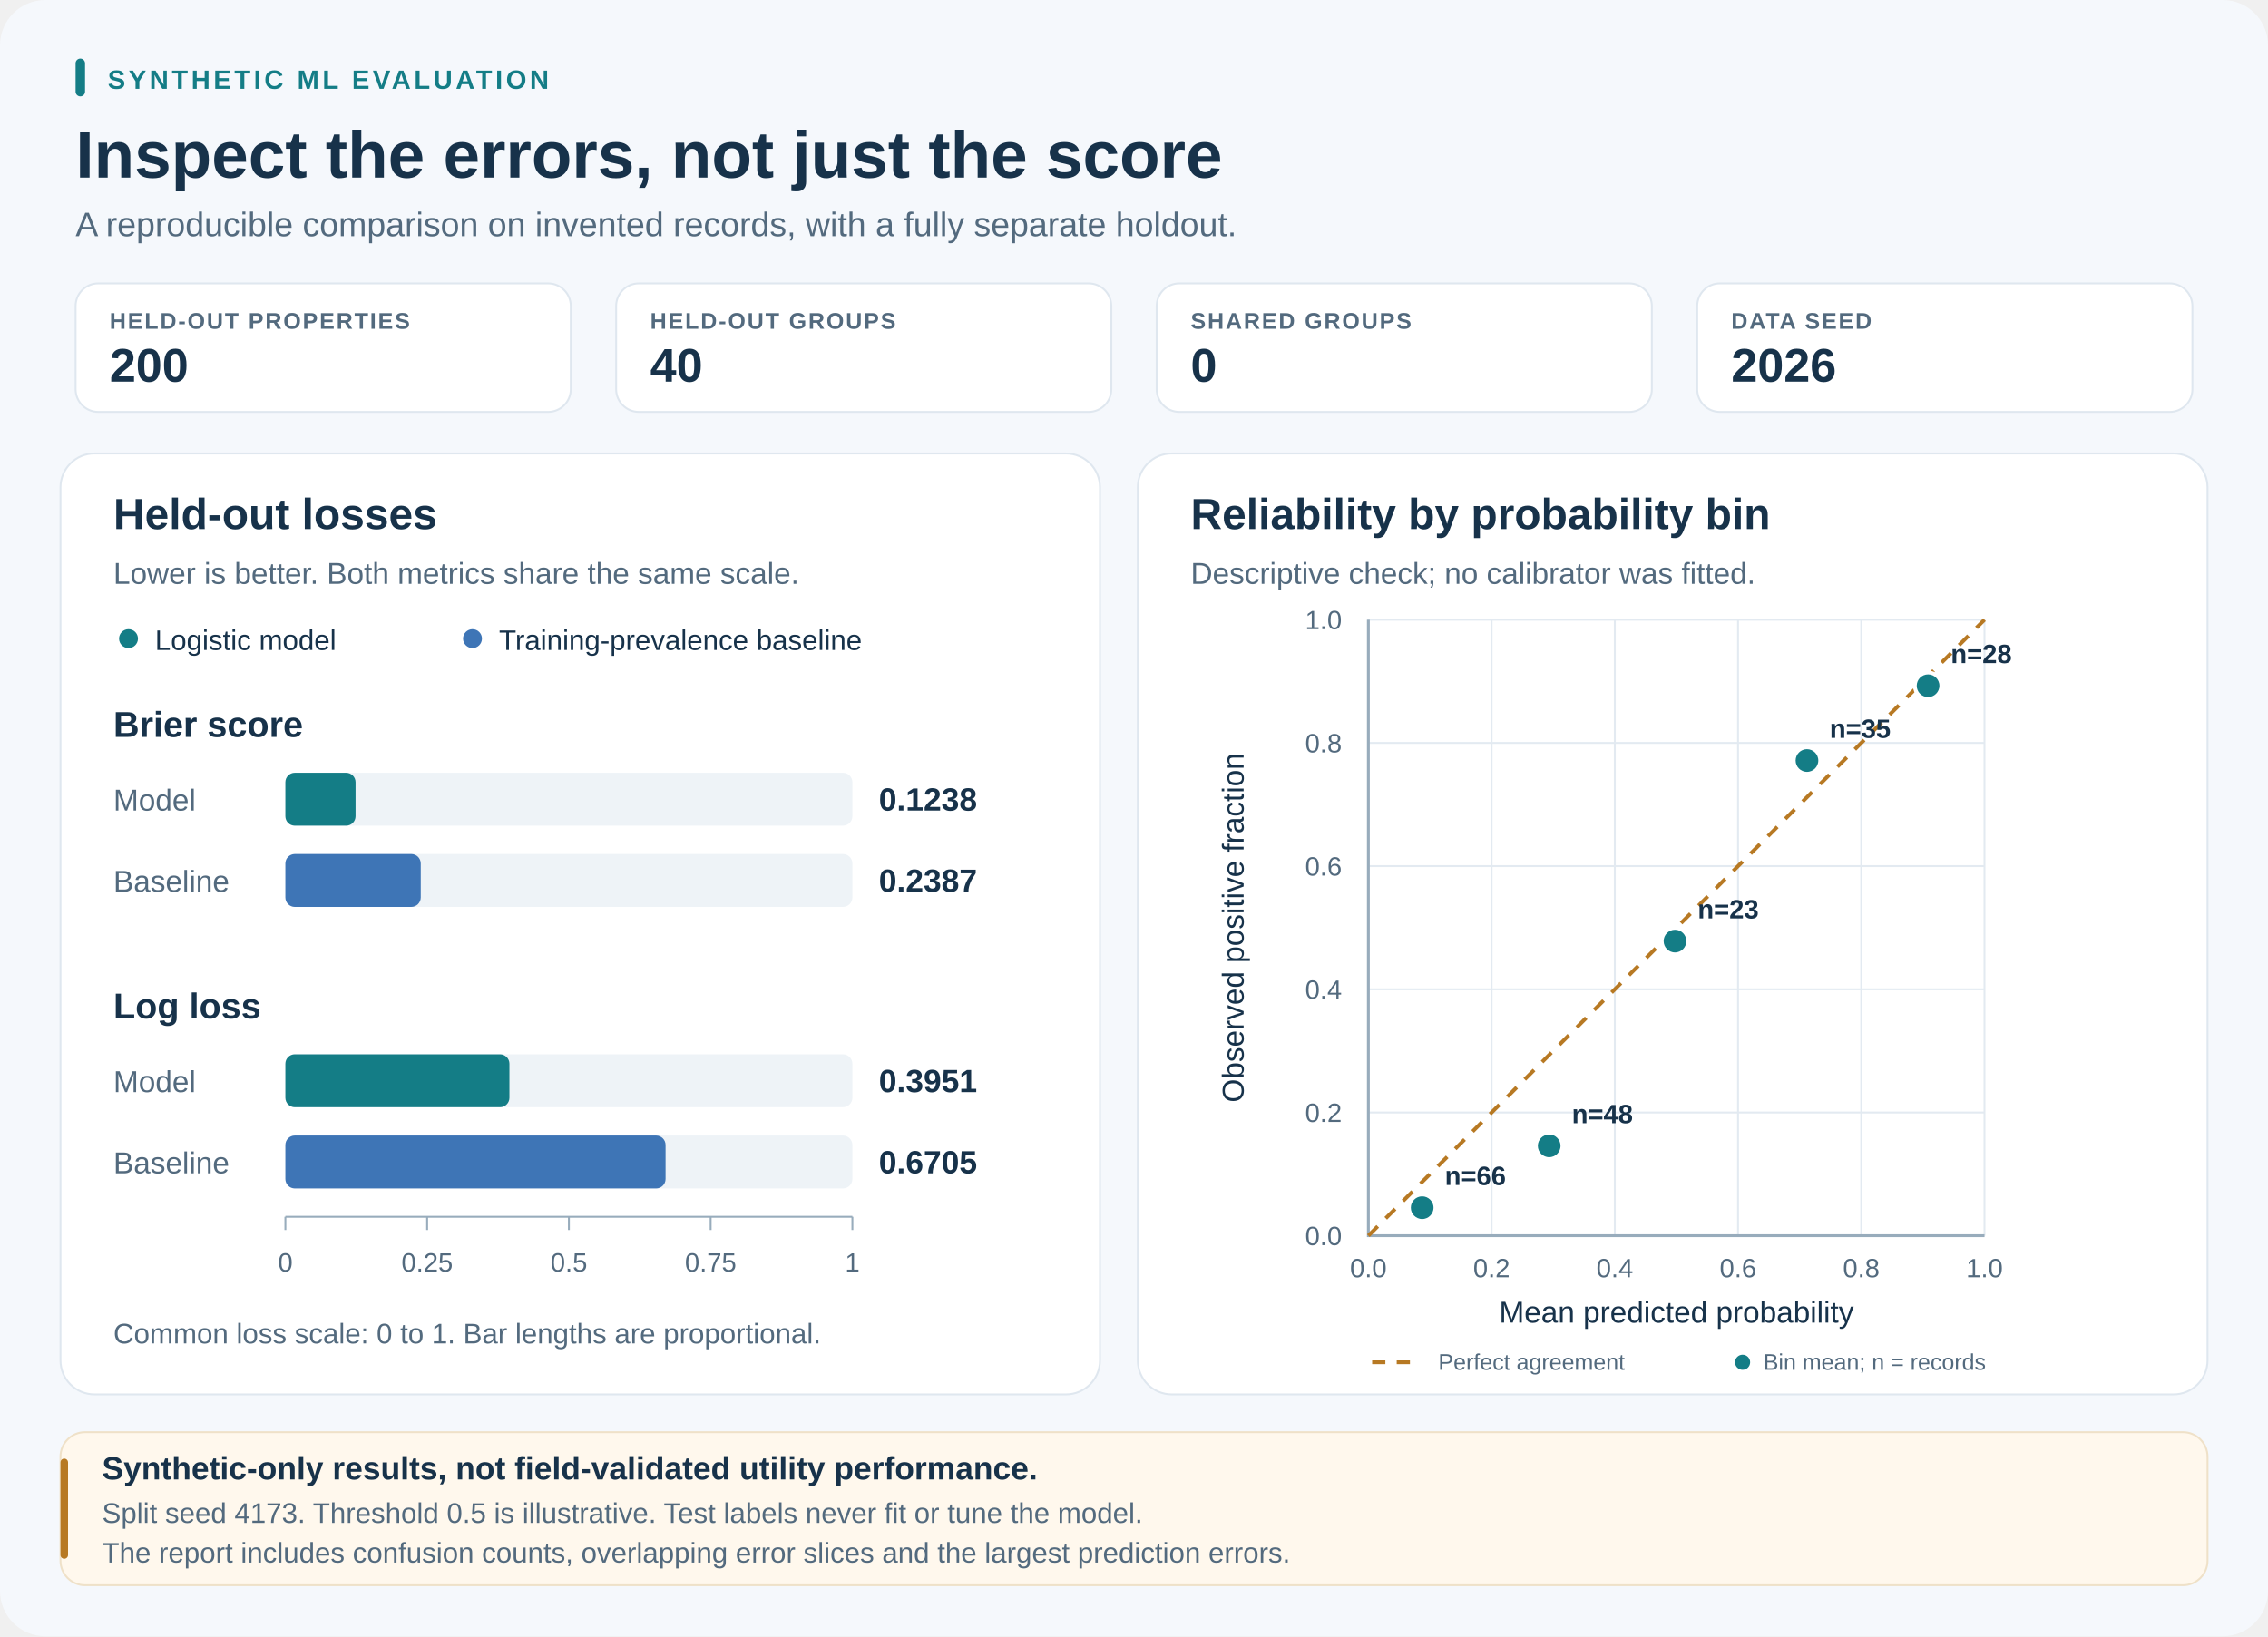
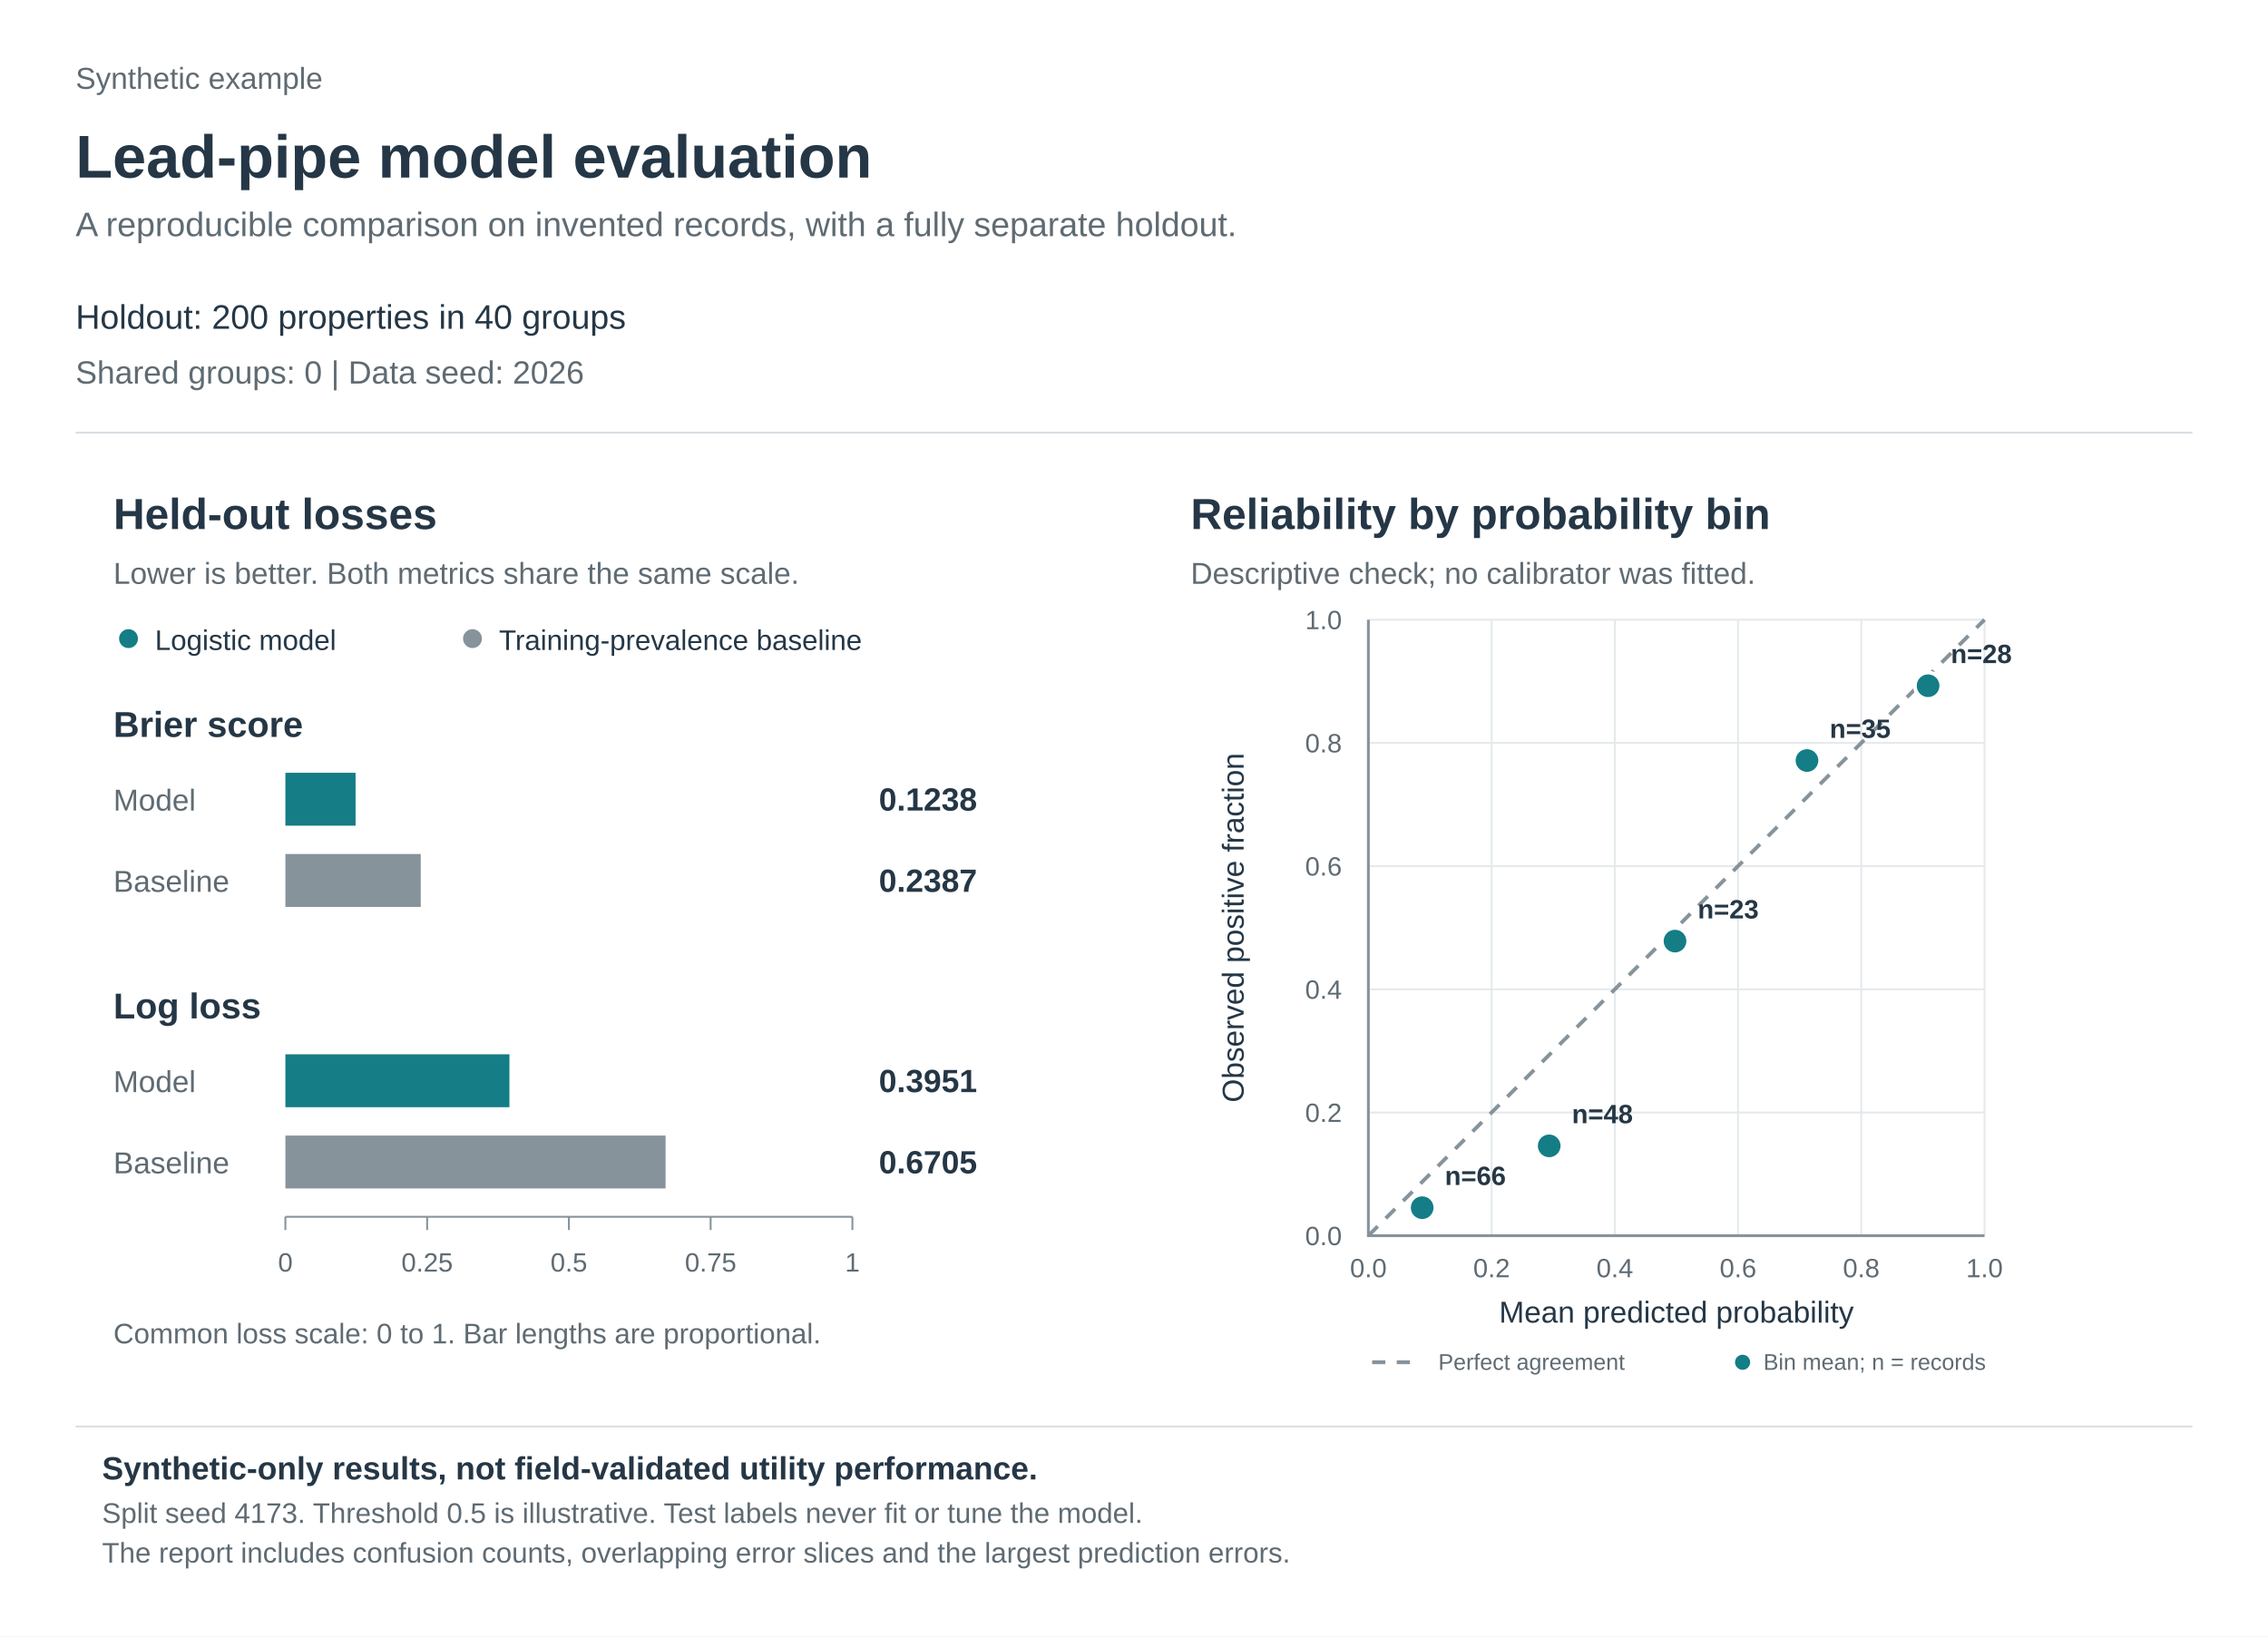
<svg xmlns="http://www.w3.org/2000/svg" width="1200" height="866" viewBox="0 0 1200 866" role="img" aria-labelledby="title desc">
-   <rect width="1200" height="866" rx="24" fill="#f5f8fc" />
-   <g font-family="Arial, sans-serif" fill="#17324a">
-     <rect x="40" y="31" width="5" height="20" rx="2.5" fill="#147d86" />
-     <text x="57" y="47" font-size="14" letter-spacing="1.7" font-weight="700" fill="#147d86">SYNTHETIC ML EVALUATION</text>
-     <text x="40" y="94" font-size="35" font-weight="700">Inspect the errors, not just the score</text>
-     <text x="40" y="125" font-size="18" fill="#536a7e">A reproducible comparison on invented records, with a fully separate holdout.</text>
-     <rect x="40" y="150" width="262" height="68" rx="12" fill="#fff" stroke="#dfe7ef" />
-     <text x="58" y="174" font-size="12" letter-spacing="0.9" font-weight="700" fill="#536a7e">HELD-OUT PROPERTIES</text>
-     <text x="58" y="202" font-size="25" font-weight="700">200</text>
-     <rect x="326" y="150" width="262" height="68" rx="12" fill="#fff" stroke="#dfe7ef" />
-     <text x="344" y="174" font-size="12" letter-spacing="0.9" font-weight="700" fill="#536a7e">HELD-OUT GROUPS</text>
-     <text x="344" y="202" font-size="25" font-weight="700">40</text>
-     <rect x="612" y="150" width="262" height="68" rx="12" fill="#fff" stroke="#dfe7ef" />
-     <text x="630" y="174" font-size="12" letter-spacing="0.9" font-weight="700" fill="#536a7e">SHARED GROUPS</text>
-     <text x="630" y="202" font-size="25" font-weight="700">0</text>
-     <rect x="898" y="150" width="262" height="68" rx="12" fill="#fff" stroke="#dfe7ef" />
-     <text x="916" y="174" font-size="12" letter-spacing="0.9" font-weight="700" fill="#536a7e">DATA SEED</text>
-     <text x="916" y="202" font-size="25" font-weight="700">2026</text>
-     <rect x="32" y="240" width="550" height="498" rx="18" fill="#fff" stroke="#dfe7ef" />
-     <rect x="602" y="240" width="566" height="498" rx="18" fill="#fff" stroke="#dfe7ef" />
+   <rect width="1200" height="866" fill="#fff" />
+   <g font-family="Arial, sans-serif" fill="#253746">
+     <text x="40" y="47" font-size="16" fill="#5f6b73">Synthetic example</text>
+     <text x="40" y="94" font-size="32" font-weight="700">Lead-pipe model evaluation</text>
+     <text x="40" y="125" font-size="18" fill="#5f6b73">A reproducible comparison on invented records, with a fully separate holdout.</text>
+     <text x="40" y="174" font-size="18">Holdout: 200 properties in 40 groups</text>
+     <text x="40" y="203" font-size="17" fill="#5f6b73">Shared groups: 0 | Data seed: 2026</text>
+     <line x1="40" y1="229" x2="1160" y2="229" stroke="#d9dfe3" />
    <text x="60" y="280" font-size="23" font-weight="700">Held-out losses</text>
-     <text x="60" y="309" font-size="16" fill="#536a7e">Lower is better. Both metrics share the same scale.</text>
+     <text x="60" y="309" font-size="16" fill="#5f6b73">Lower is better. Both metrics share the same scale.</text>
    <circle cx="68" cy="338" r="5" fill="#147d86" />
    <text x="82" y="344" font-size="15">Logistic model</text>
-     <circle cx="250" cy="338" r="5" fill="#3e75b6" />
+     <circle cx="250" cy="338" r="5" fill="#87939b" />
    <text x="264" y="344" font-size="15">Training-prevalence baseline</text>
    <text x="60" y="390" font-size="19" font-weight="700">Brier score</text>
-     <text x="60" y="429" font-size="16" fill="#536a7e">Model</text>
-     <rect x="151" y="409" width="300" height="28" rx="5" fill="#eef3f7" />
-     <rect x="151" y="409" width="37.126" height="28" rx="5" fill="#147d86" data-metric="brier_score" data-predictor="model" />
+     <text x="60" y="429" font-size="16" fill="#5f6b73">Model</text>
+     <rect x="151" y="409" width="37.126" height="28" fill="#147d86" data-metric="brier_score" data-predictor="model" />
    <text x="465" y="429" font-size="17" font-weight="700">0.1238</text>
-     <text x="60" y="472" font-size="16" fill="#536a7e">Baseline</text>
-     <rect x="151" y="452" width="300" height="28" rx="5" fill="#eef3f7" />
-     <rect x="151" y="452" width="71.616" height="28" rx="5" fill="#3e75b6" data-metric="brier_score" data-predictor="baseline" />
+     <text x="60" y="472" font-size="16" fill="#5f6b73">Baseline</text>
+     <rect x="151" y="452" width="71.616" height="28" fill="#87939b" data-metric="brier_score" data-predictor="baseline" />
    <text x="465" y="472" font-size="17" font-weight="700">0.2387</text>
    <text x="60" y="539" font-size="19" font-weight="700">Log loss</text>
-     <text x="60" y="578" font-size="16" fill="#536a7e">Model</text>
-     <rect x="151" y="558" width="300" height="28" rx="5" fill="#eef3f7" />
-     <rect x="151" y="558" width="118.536" height="28" rx="5" fill="#147d86" data-metric="log_loss" data-predictor="model" />
+     <text x="60" y="578" font-size="16" fill="#5f6b73">Model</text>
+     <rect x="151" y="558" width="118.536" height="28" fill="#147d86" data-metric="log_loss" data-predictor="model" />
    <text x="465" y="578" font-size="17" font-weight="700">0.3951</text>
-     <text x="60" y="621" font-size="16" fill="#536a7e">Baseline</text>
-     <rect x="151" y="601" width="300" height="28" rx="5" fill="#eef3f7" />
-     <rect x="151" y="601" width="201.154" height="28" rx="5" fill="#3e75b6" data-metric="log_loss" data-predictor="baseline" />
+     <text x="60" y="621" font-size="16" fill="#5f6b73">Baseline</text>
+     <rect x="151" y="601" width="201.154" height="28" fill="#87939b" data-metric="log_loss" data-predictor="baseline" />
    <text x="465" y="621" font-size="17" font-weight="700">0.6705</text>
-     <line x1="151" y1="644" x2="151" y2="651" stroke="#98acbc" />
-     <text x="151" y="673" text-anchor="middle" font-size="14" fill="#536a7e">0</text>
-     <line x1="226" y1="644" x2="226" y2="651" stroke="#98acbc" />
-     <text x="226" y="673" text-anchor="middle" font-size="14" fill="#536a7e">0.25</text>
-     <line x1="301" y1="644" x2="301" y2="651" stroke="#98acbc" />
-     <text x="301" y="673" text-anchor="middle" font-size="14" fill="#536a7e">0.5</text>
-     <line x1="376" y1="644" x2="376" y2="651" stroke="#98acbc" />
-     <text x="376" y="673" text-anchor="middle" font-size="14" fill="#536a7e">0.75</text>
-     <line x1="451" y1="644" x2="451" y2="651" stroke="#98acbc" />
-     <text x="451" y="673" text-anchor="middle" font-size="14" fill="#536a7e">1</text>
-     <line x1="151" y1="644" x2="451" y2="644" stroke="#98acbc" />
-     <text x="60" y="711" font-size="15" fill="#536a7e">Common loss scale: 0 to 1. Bar lengths are proportional.</text>
+     <line x1="151" y1="644" x2="151" y2="651" stroke="#87939b" />
+     <text x="151" y="673" text-anchor="middle" font-size="14" fill="#5f6b73">0</text>
+     <line x1="226" y1="644" x2="226" y2="651" stroke="#87939b" />
+     <text x="226" y="673" text-anchor="middle" font-size="14" fill="#5f6b73">0.25</text>
+     <line x1="301" y1="644" x2="301" y2="651" stroke="#87939b" />
+     <text x="301" y="673" text-anchor="middle" font-size="14" fill="#5f6b73">0.5</text>
+     <line x1="376" y1="644" x2="376" y2="651" stroke="#87939b" />
+     <text x="376" y="673" text-anchor="middle" font-size="14" fill="#5f6b73">0.75</text>
+     <line x1="451" y1="644" x2="451" y2="651" stroke="#87939b" />
+     <text x="451" y="673" text-anchor="middle" font-size="14" fill="#5f6b73">1</text>
+     <line x1="151" y1="644" x2="451" y2="644" stroke="#87939b" />
+     <text x="60" y="711" font-size="15" fill="#5f6b73">Common loss scale: 0 to 1. Bar lengths are proportional.</text>
    <text x="630" y="280" font-size="23" font-weight="700">Reliability by probability bin</text>
-     <text x="630" y="309" font-size="16" fill="#536a7e">Descriptive check; no calibrator was fitted.</text>
-     <line x1="724" y1="654" x2="1050" y2="654" stroke="#e3eaf1" />
-     <line x1="724" y1="328" x2="724" y2="654" stroke="#e3eaf1" />
-     <text x="710" y="659" text-anchor="end" font-size="14" fill="#536a7e">0.0</text>
-     <text x="724" y="676" text-anchor="middle" font-size="14" fill="#536a7e">0.0</text>
-     <line x1="724" y1="588.8" x2="1050" y2="588.8" stroke="#e3eaf1" />
-     <line x1="789.2" y1="328" x2="789.2" y2="654" stroke="#e3eaf1" />
-     <text x="710" y="593.8" text-anchor="end" font-size="14" fill="#536a7e">0.2</text>
-     <text x="789.2" y="676" text-anchor="middle" font-size="14" fill="#536a7e">0.2</text>
-     <line x1="724" y1="523.6" x2="1050" y2="523.6" stroke="#e3eaf1" />
-     <line x1="854.4" y1="328" x2="854.4" y2="654" stroke="#e3eaf1" />
-     <text x="710" y="528.6" text-anchor="end" font-size="14" fill="#536a7e">0.4</text>
-     <text x="854.4" y="676" text-anchor="middle" font-size="14" fill="#536a7e">0.4</text>
-     <line x1="724" y1="458.4" x2="1050" y2="458.4" stroke="#e3eaf1" />
-     <line x1="919.6" y1="328" x2="919.6" y2="654" stroke="#e3eaf1" />
-     <text x="710" y="463.4" text-anchor="end" font-size="14" fill="#536a7e">0.6</text>
-     <text x="919.6" y="676" text-anchor="middle" font-size="14" fill="#536a7e">0.6</text>
-     <line x1="724" y1="393.2" x2="1050" y2="393.2" stroke="#e3eaf1" />
-     <line x1="984.8" y1="328" x2="984.8" y2="654" stroke="#e3eaf1" />
-     <text x="710" y="398.2" text-anchor="end" font-size="14" fill="#536a7e">0.8</text>
-     <text x="984.8" y="676" text-anchor="middle" font-size="14" fill="#536a7e">0.8</text>
-     <line x1="724" y1="328" x2="1050" y2="328" stroke="#e3eaf1" />
-     <line x1="1050" y1="328" x2="1050" y2="654" stroke="#e3eaf1" />
-     <text x="710" y="333" text-anchor="end" font-size="14" fill="#536a7e">1.0</text>
-     <text x="1050" y="676" text-anchor="middle" font-size="14" fill="#536a7e">1.0</text>
-     <path d="M724 328V654H1050" fill="none" stroke="#98acbc" stroke-width="1.5" />
-     <line x1="724" y1="654" x2="1050" y2="328" stroke="#b77923" stroke-width="2" stroke-dasharray="7 6" />
+     <text x="630" y="309" font-size="16" fill="#5f6b73">Descriptive check; no calibrator was fitted.</text>
+     <line x1="724" y1="654" x2="1050" y2="654" stroke="#e5e9ec" />
+     <line x1="724" y1="328" x2="724" y2="654" stroke="#e5e9ec" />
+     <text x="710" y="659" text-anchor="end" font-size="14" fill="#5f6b73">0.0</text>
+     <text x="724" y="676" text-anchor="middle" font-size="14" fill="#5f6b73">0.0</text>
+     <line x1="724" y1="588.8" x2="1050" y2="588.8" stroke="#e5e9ec" />
+     <line x1="789.2" y1="328" x2="789.2" y2="654" stroke="#e5e9ec" />
+     <text x="710" y="593.8" text-anchor="end" font-size="14" fill="#5f6b73">0.2</text>
+     <text x="789.2" y="676" text-anchor="middle" font-size="14" fill="#5f6b73">0.2</text>
+     <line x1="724" y1="523.6" x2="1050" y2="523.6" stroke="#e5e9ec" />
+     <line x1="854.4" y1="328" x2="854.4" y2="654" stroke="#e5e9ec" />
+     <text x="710" y="528.6" text-anchor="end" font-size="14" fill="#5f6b73">0.4</text>
+     <text x="854.4" y="676" text-anchor="middle" font-size="14" fill="#5f6b73">0.4</text>
+     <line x1="724" y1="458.4" x2="1050" y2="458.4" stroke="#e5e9ec" />
+     <line x1="919.6" y1="328" x2="919.6" y2="654" stroke="#e5e9ec" />
+     <text x="710" y="463.4" text-anchor="end" font-size="14" fill="#5f6b73">0.6</text>
+     <text x="919.6" y="676" text-anchor="middle" font-size="14" fill="#5f6b73">0.6</text>
+     <line x1="724" y1="393.2" x2="1050" y2="393.2" stroke="#e5e9ec" />
+     <line x1="984.8" y1="328" x2="984.8" y2="654" stroke="#e5e9ec" />
+     <text x="710" y="398.2" text-anchor="end" font-size="14" fill="#5f6b73">0.8</text>
+     <text x="984.8" y="676" text-anchor="middle" font-size="14" fill="#5f6b73">0.8</text>
+     <line x1="724" y1="328" x2="1050" y2="328" stroke="#e5e9ec" />
+     <line x1="1050" y1="328" x2="1050" y2="654" stroke="#e5e9ec" />
+     <text x="710" y="333" text-anchor="end" font-size="14" fill="#5f6b73">1.0</text>
+     <text x="1050" y="676" text-anchor="middle" font-size="14" fill="#5f6b73">1.0</text>
+     <path d="M724 328V654H1050" fill="none" stroke="#87939b" stroke-width="1.5" />
+     <line x1="724" y1="654" x2="1050" y2="328" stroke="#87939b" stroke-width="2" stroke-dasharray="7 6" />
    <circle cx="752.473" cy="639.182" r="7" fill="#147d86" stroke="#fff" stroke-width="2" data-reliability-bin="[0.0, 0.2)" />
    <text x="764.473" y="627.182" font-size="14" font-weight="700">n=66</text>
    <circle cx="819.674" cy="606.458" r="7" fill="#147d86" stroke="#fff" stroke-width="2" data-reliability-bin="[0.2, 0.4)" />
    <text x="831.674" y="594.458" font-size="14" font-weight="700">n=48</text>
    <circle cx="886.243" cy="498.087" r="7" fill="#147d86" stroke="#fff" stroke-width="2" data-reliability-bin="[0.4, 0.6)" />
    <text x="898.243" y="486.087" font-size="14" font-weight="700">n=23</text>
    <circle cx="956.069" cy="402.514" r="7" fill="#147d86" stroke="#fff" stroke-width="2" data-reliability-bin="[0.6, 0.8)" />
    <text x="968.069" y="390.514" font-size="14" font-weight="700">n=35</text>
    <circle cx="1020.147" cy="362.929" r="7" fill="#147d86" stroke="#fff" stroke-width="2" data-reliability-bin="[0.8, 1.0]" />
    <text x="1032.147" y="350.929" font-size="14" font-weight="700">n=28</text>
    <text x="887" y="700" text-anchor="middle" font-size="16">Mean predicted probability</text>
    <text transform="translate(658 491) rotate(-90)" text-anchor="middle" font-size="16">Observed positive fraction</text>
-     <line x1="726" y1="721" x2="752" y2="721" stroke="#b77923" stroke-width="2" stroke-dasharray="7 6" />
-     <text x="761" y="725" font-size="12" fill="#536a7e">Perfect agreement</text>
+     <line x1="726" y1="721" x2="752" y2="721" stroke="#87939b" stroke-width="2" stroke-dasharray="7 6" />
+     <text x="761" y="725" font-size="12" fill="#5f6b73">Perfect agreement</text>
    <circle cx="922" cy="721" r="4" fill="#147d86" />
-     <text x="933" y="725" font-size="12" fill="#536a7e">Bin mean; n = records</text>
-     <rect x="32" y="758" width="1136" height="81" rx="13" fill="#fff8ed" stroke="#efe1c8" />
-     <rect x="32" y="772" width="4" height="53" rx="2" fill="#b77923" />
+     <text x="933" y="725" font-size="12" fill="#5f6b73">Bin mean; n = records</text>
+     <line x1="40" y1="755" x2="1160" y2="755" stroke="#d9dfe3" />
    <text x="54" y="783" font-size="17" font-weight="700">Synthetic-only results, not field-validated utility performance.</text>
-     <text x="54" y="806" font-size="15" fill="#536a7e">Split seed 4173. Threshold 0.5 is illustrative. Test labels never fit or tune the model.</text>
-     <text x="54" y="827" font-size="15" fill="#536a7e">The report includes confusion counts, overlapping error slices and the largest prediction errors.</text>
+     <text x="54" y="806" font-size="15" fill="#5f6b73">Split seed 4173. Threshold 0.5 is illustrative. Test labels never fit or tune the model.</text>
+     <text x="54" y="827" font-size="15" fill="#5f6b73">The report includes confusion counts, overlapping error slices and the largest prediction errors.</text>
  </g>
</svg>
